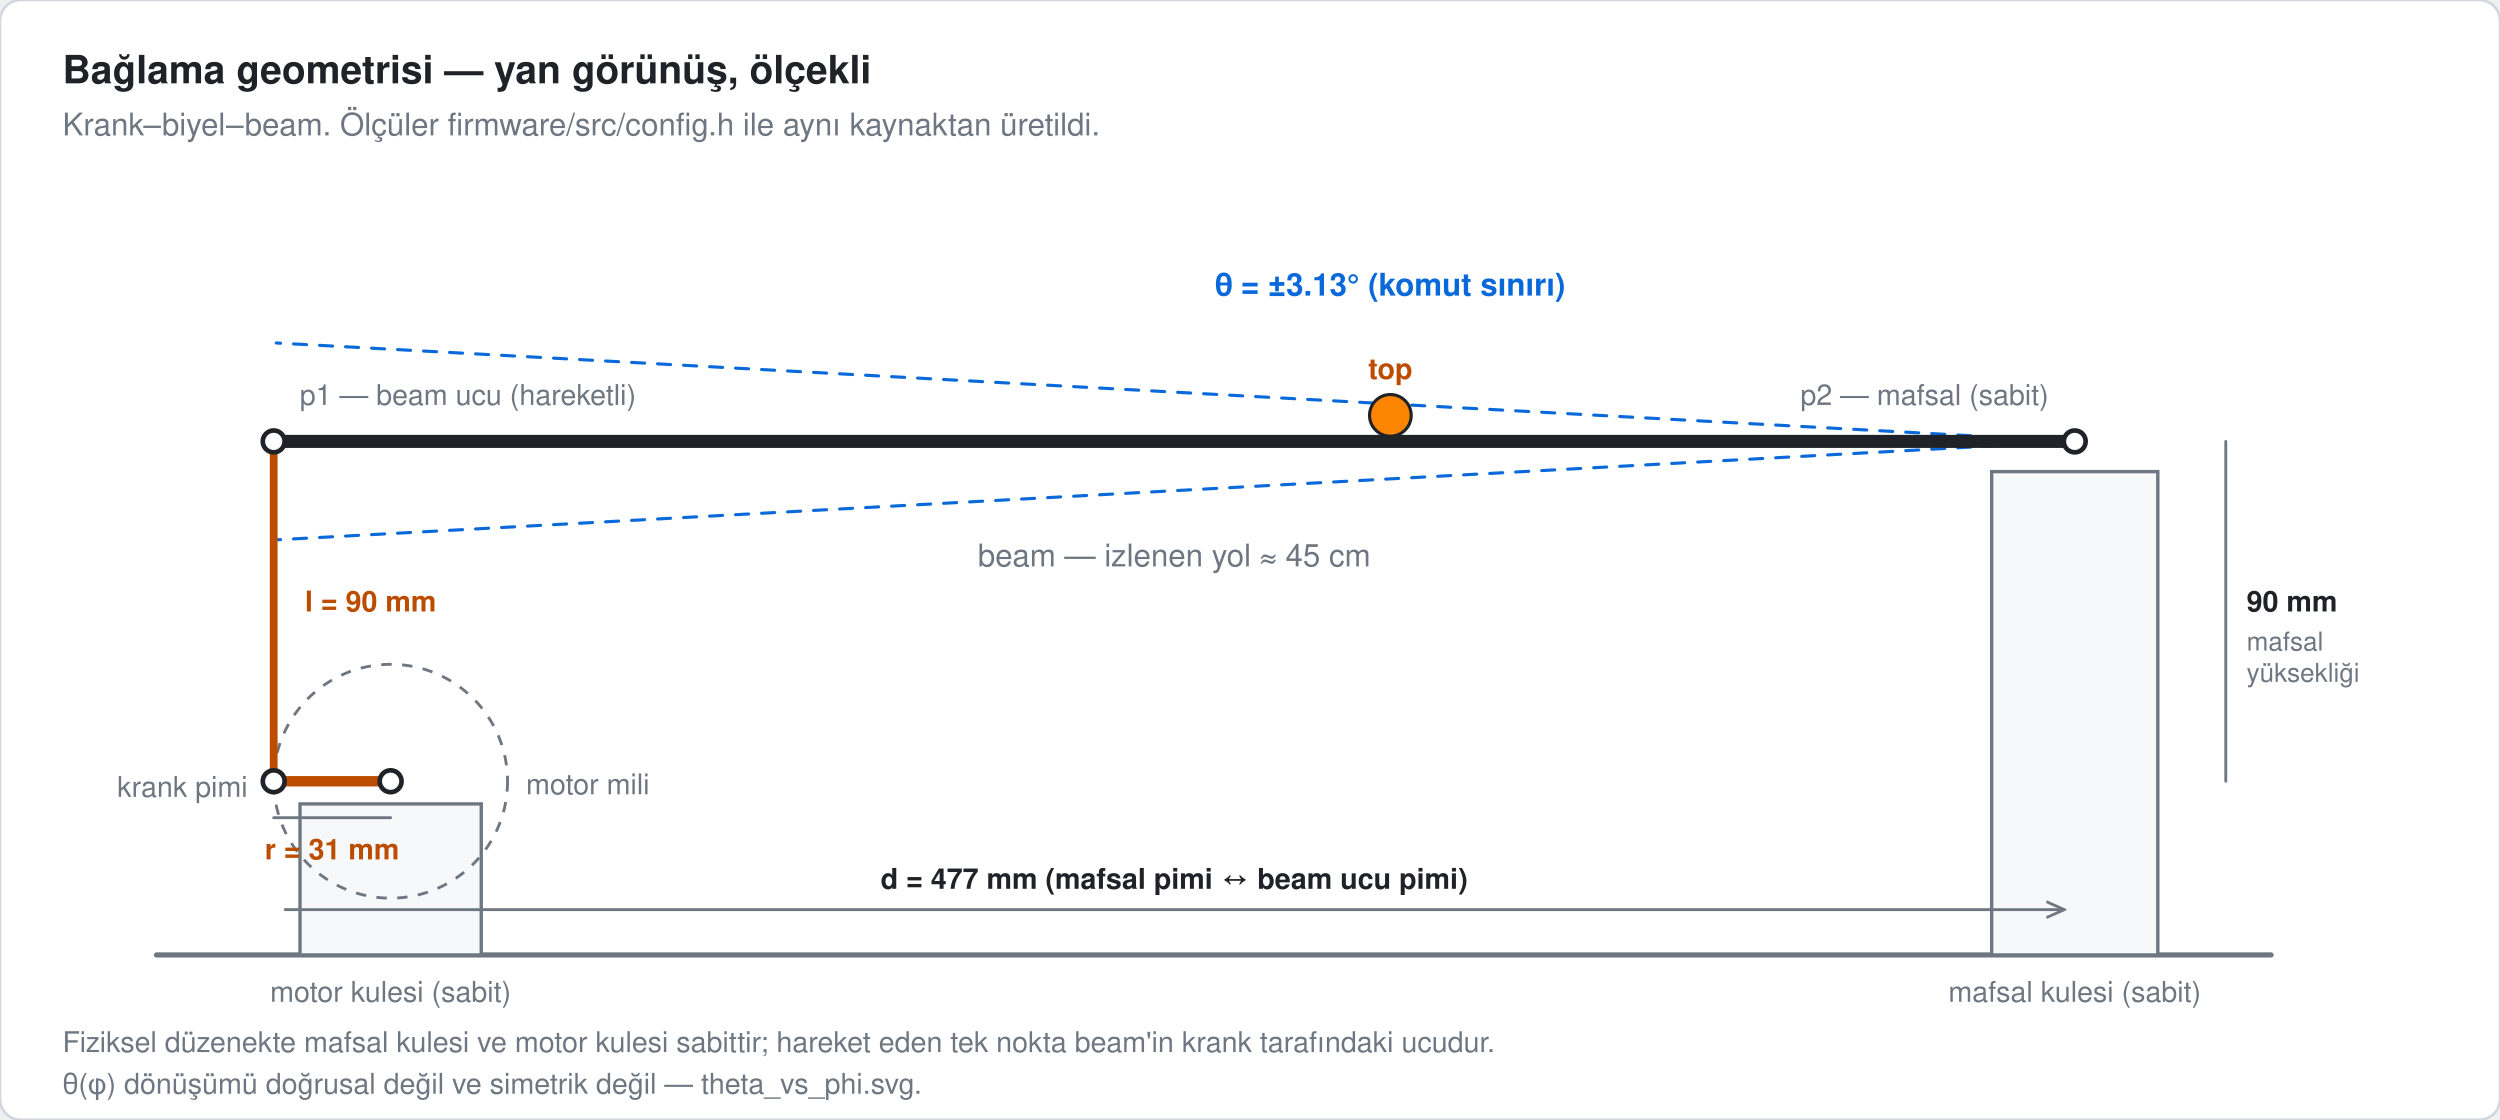
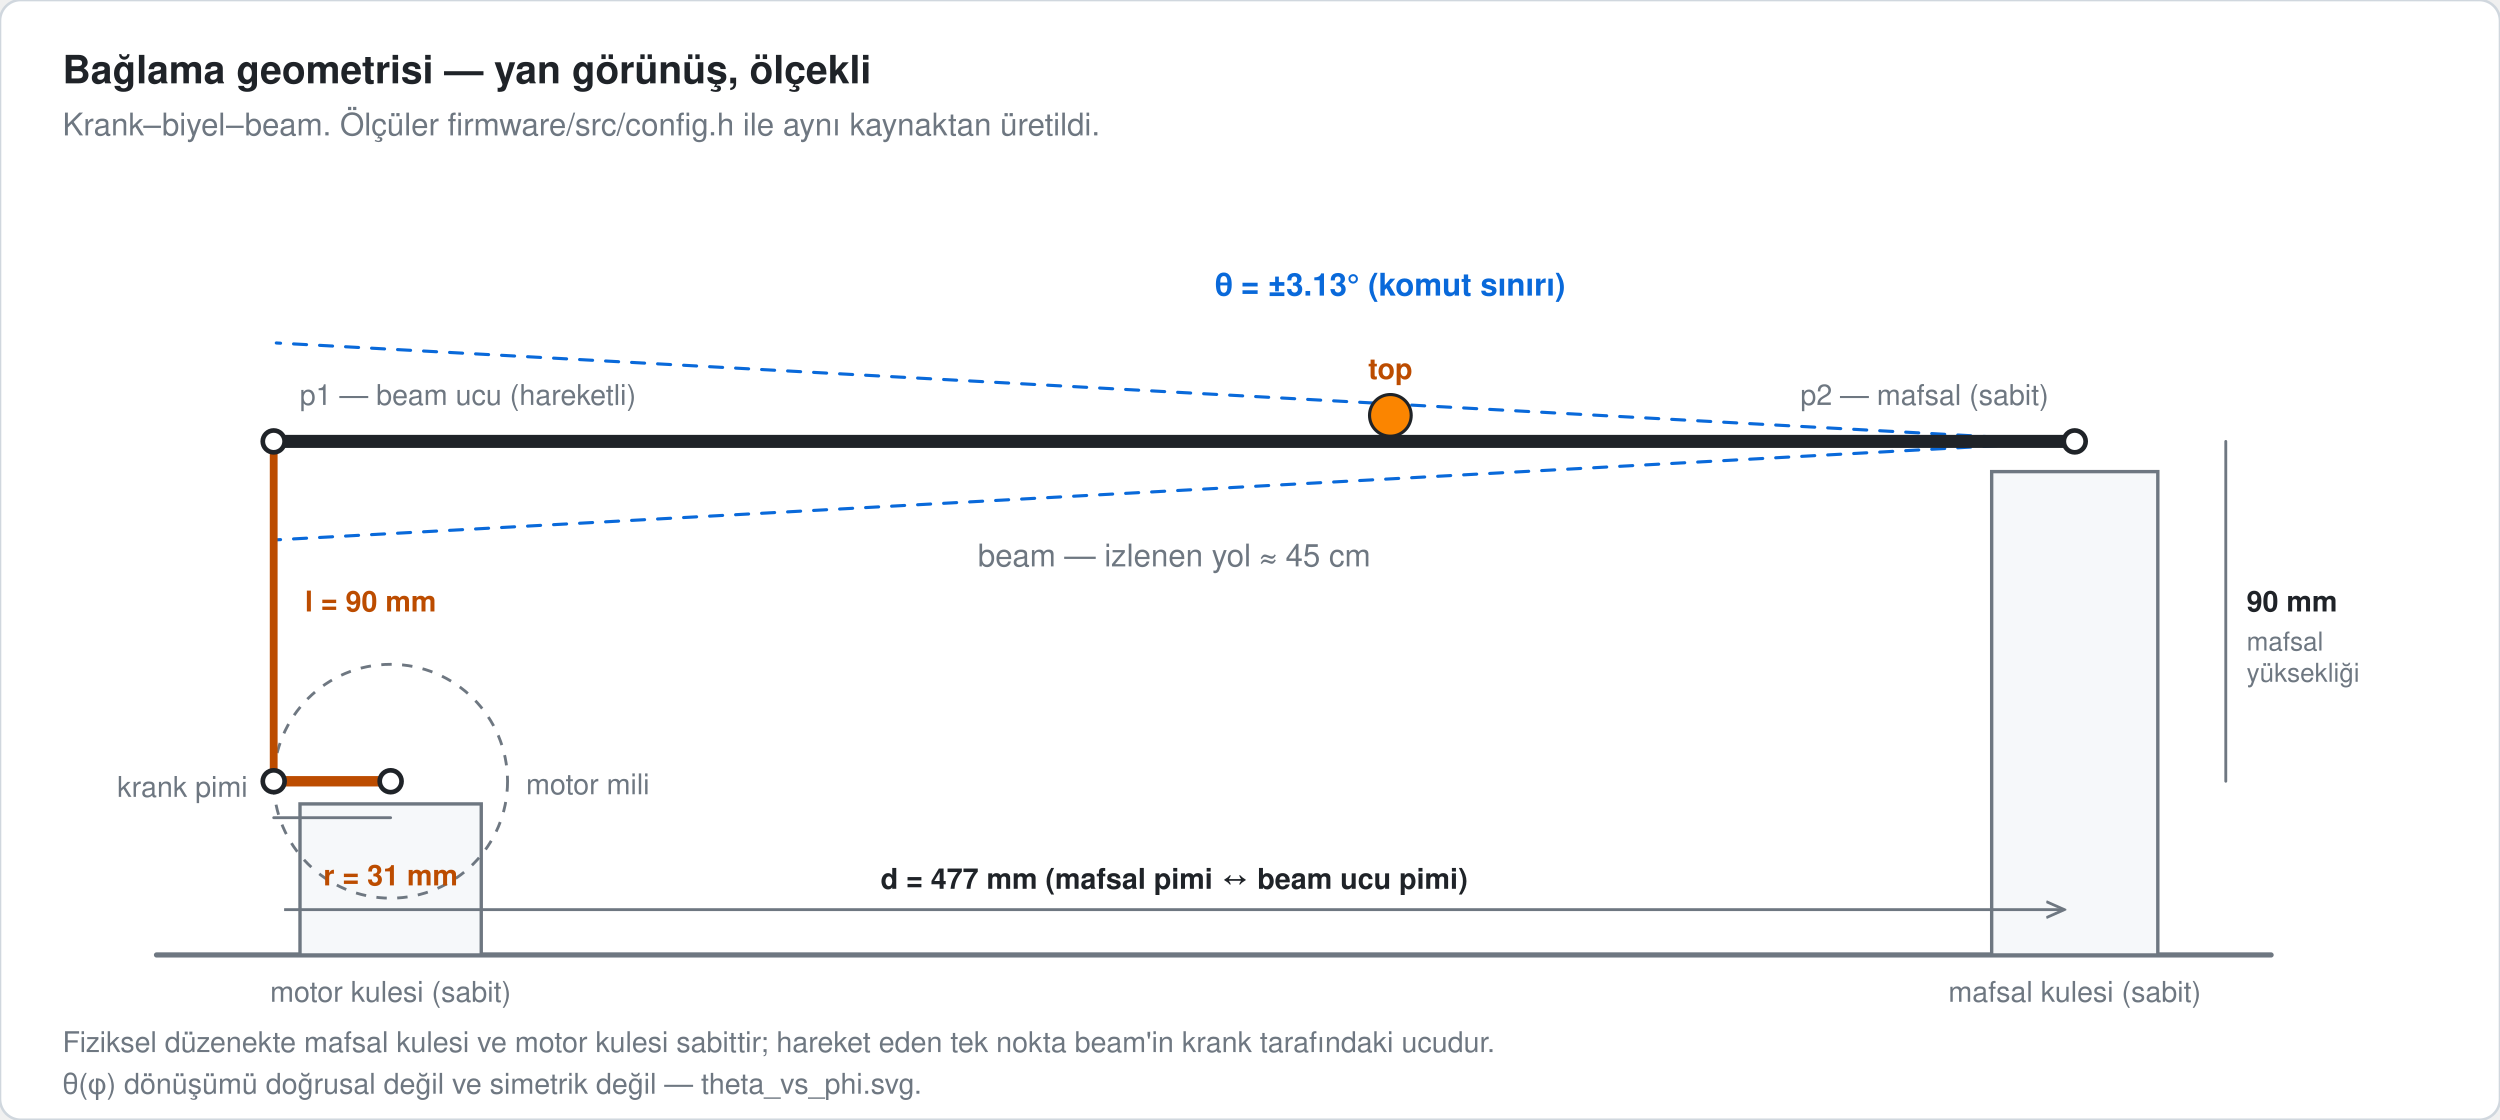
<svg xmlns="http://www.w3.org/2000/svg" viewBox="0 0 960 430" width="960" height="430" role="img">
  <rect x="0" y="0" width="960" height="430" rx="8" fill="#ffffff" stroke="#d0d7de" />
  <defs>
    <marker id="a" viewBox="0 0 10 10" refX="9" refY="5" markerWidth="7" markerHeight="7" orient="auto">
      <path d="M0,1 L9,5 L0,9" fill="none" stroke="#6e7781" stroke-width="1.4" />
    </marker>
  </defs>
  <text x="24.0" y="32.0" font-family="Segoe UI, Helvetica, Arial, sans-serif" font-size="15" fill="#1f2328" text-anchor="start" font-weight="600">Bağlama geometrisi — yan görünüş, ölçekli</text>
  <text x="24.0" y="52.0" font-family="Segoe UI, Helvetica, Arial, sans-serif" font-size="12" fill="#6e7781" text-anchor="start" font-weight="400">Krank–biyel–beam. Ölçüler firmware/src/config.h ile aynı kaynaktan üretildi.</text>
  <line x1="60.1" y1="366.7" x2="872.1" y2="366.7" stroke="#6e7781" stroke-width="2.0" stroke-linecap="round" />
  <rect x="115.2" y="308.7" width="69.6" height="58.0" fill="#f6f8fa" stroke="#6e7781" stroke-width="1.3" />
  <rect x="764.8" y="181.1" width="63.8" height="185.6" fill="#f6f8fa" stroke="#6e7781" stroke-width="1.3" />
  <text x="150.0" y="384.7" font-family="Segoe UI, Helvetica, Arial, sans-serif" font-size="11" fill="#6e7781" text-anchor="middle" font-weight="400">motor kulesi (sabit)</text>
  <text x="796.7" y="384.7" font-family="Segoe UI, Helvetica, Arial, sans-serif" font-size="11" fill="#6e7781" text-anchor="middle" font-weight="400">mafsal kulesi (sabit)</text>
  <circle cx="150.0" cy="300.0" r="44.9" fill="none" stroke="#6e7781" stroke-width="1.1" stroke-dasharray="4 4" />
  <line x1="796.7" y1="169.5" x2="106.1" y2="131.7" stroke="#0969da" stroke-width="1.2" stroke-linecap="round" stroke-dasharray="5 5" />
  <line x1="796.7" y1="169.5" x2="106.1" y2="207.3" stroke="#0969da" stroke-width="1.2" stroke-linecap="round" stroke-dasharray="5 5" />
  <line x1="105.1" y1="169.5" x2="796.7" y2="169.5" stroke="#1f2328" stroke-width="5.0" stroke-linecap="round" />
  <text x="450.9" y="217.5" font-family="Segoe UI, Helvetica, Arial, sans-serif" font-size="12" fill="#6e7781" text-anchor="middle" font-weight="400">beam — izlenen yol ≈ 45 cm</text>
  <circle cx="533.9" cy="159.5" r="8" fill="#fb8500" stroke="#1f2328" stroke-width="1.2" />
  <text x="533.9" y="145.5" font-family="Segoe UI, Helvetica, Arial, sans-serif" font-size="11" fill="#bc4c00" text-anchor="middle" font-weight="600">top</text>
  <line x1="150.0" y1="300.0" x2="105.1" y2="300.0" stroke="#bc4c00" stroke-width="4.0" stroke-linecap="round" />
  <line x1="105.1" y1="300.0" x2="105.1" y2="169.5" stroke="#bc4c00" stroke-width="3.0" stroke-linecap="round" />
  <circle cx="150.0" cy="300.0" r="4.2" fill="#ffffff" stroke="#1f2328" stroke-width="1.8" />
  <text x="202.0" y="305.0" font-family="Segoe UI, Helvetica, Arial, sans-serif" font-size="11" fill="#6e7781" text-anchor="start" font-weight="400">motor mili</text>
  <circle cx="105.1" cy="300.0" r="4.2" fill="#ffffff" stroke="#1f2328" stroke-width="1.8" />
  <text x="95.1" y="306.0" font-family="Segoe UI, Helvetica, Arial, sans-serif" font-size="11" fill="#6e7781" text-anchor="end" font-weight="400">krank pimi</text>
  <circle cx="105.1" cy="169.5" r="4.2" fill="#ffffff" stroke="#1f2328" stroke-width="1.8" />
  <text x="115.1" y="155.5" font-family="Segoe UI, Helvetica, Arial, sans-serif" font-size="11" fill="#6e7781" text-anchor="start" font-weight="400">p1 — beam ucu (hareketli)</text>
  <circle cx="796.7" cy="169.5" r="4.2" fill="#ffffff" stroke="#1f2328" stroke-width="1.8" />
  <text x="786.7" y="155.5" font-family="Segoe UI, Helvetica, Arial, sans-serif" font-size="11" fill="#6e7781" text-anchor="end" font-weight="400">p2 — mafsal (sabit)</text>
  <line x1="150.0" y1="314.0" x2="105.1" y2="314.0" stroke="#6e7781" stroke-width="1.1" stroke-linecap="round" />
-   <text x="127.5" y="330.0" font-family="Segoe UI, Helvetica, Arial, sans-serif" font-size="11" fill="#bc4c00" text-anchor="middle" font-weight="600">r = 31 mm</text>
+   <text x="150.0" y="340.0" font-family="Segoe UI, Helvetica, Arial, sans-serif" font-size="11" fill="#bc4c00" text-anchor="middle" font-weight="600">r = 31 mm</text>
  <text x="117.1" y="234.8" font-family="Segoe UI, Helvetica, Arial, sans-serif" font-size="11" fill="#bc4c00" text-anchor="start" font-weight="600">l = 90 mm</text>
  <line x1="109.1" y1="349.3" x2="792.7" y2="349.3" stroke="#6e7781" stroke-width="1.1" marker-end="url(#a)" />
  <text x="450.9" y="341.3" font-family="Segoe UI, Helvetica, Arial, sans-serif" font-size="11" fill="#1f2328" text-anchor="middle" font-weight="600">d = 477 mm  (mafsal pimi ↔ beam ucu pimi)</text>
  <line x1="854.7" y1="300.0" x2="854.7" y2="169.5" stroke="#6e7781" stroke-width="1.1" stroke-linecap="round" />
  <text x="862.7" y="234.8" font-family="Segoe UI, Helvetica, Arial, sans-serif" font-size="11" fill="#1f2328" text-anchor="start" font-weight="600">90 mm</text>
  <text x="862.7" y="249.8" font-family="Segoe UI, Helvetica, Arial, sans-serif" font-size="10" fill="#6e7781" text-anchor="start" font-weight="400">mafsal</text>
  <text x="862.7" y="261.8" font-family="Segoe UI, Helvetica, Arial, sans-serif" font-size="10" fill="#6e7781" text-anchor="start" font-weight="400">yüksekliği</text>
  <text x="533.9" y="113.5" font-family="Segoe UI, Helvetica, Arial, sans-serif" font-size="12" fill="#0969da" text-anchor="middle" font-weight="600">θ = ±3.13°  (komut sınırı)</text>
  <text x="24.0" y="404.0" font-family="Segoe UI, Helvetica, Arial, sans-serif" font-size="11" fill="#6e7781" text-anchor="start" font-weight="400">Fiziksel düzenekte mafsal kulesi ve motor kulesi sabittir; hareket eden tek nokta beam'in krank tarafındaki ucudur.</text>
  <text x="24.0" y="420.0" font-family="Segoe UI, Helvetica, Arial, sans-serif" font-size="11" fill="#6e7781" text-anchor="start" font-weight="400">θ(φ) dönüşümü doğrusal değil ve simetrik değil — theta_vs_phi.svg.</text>
</svg>
